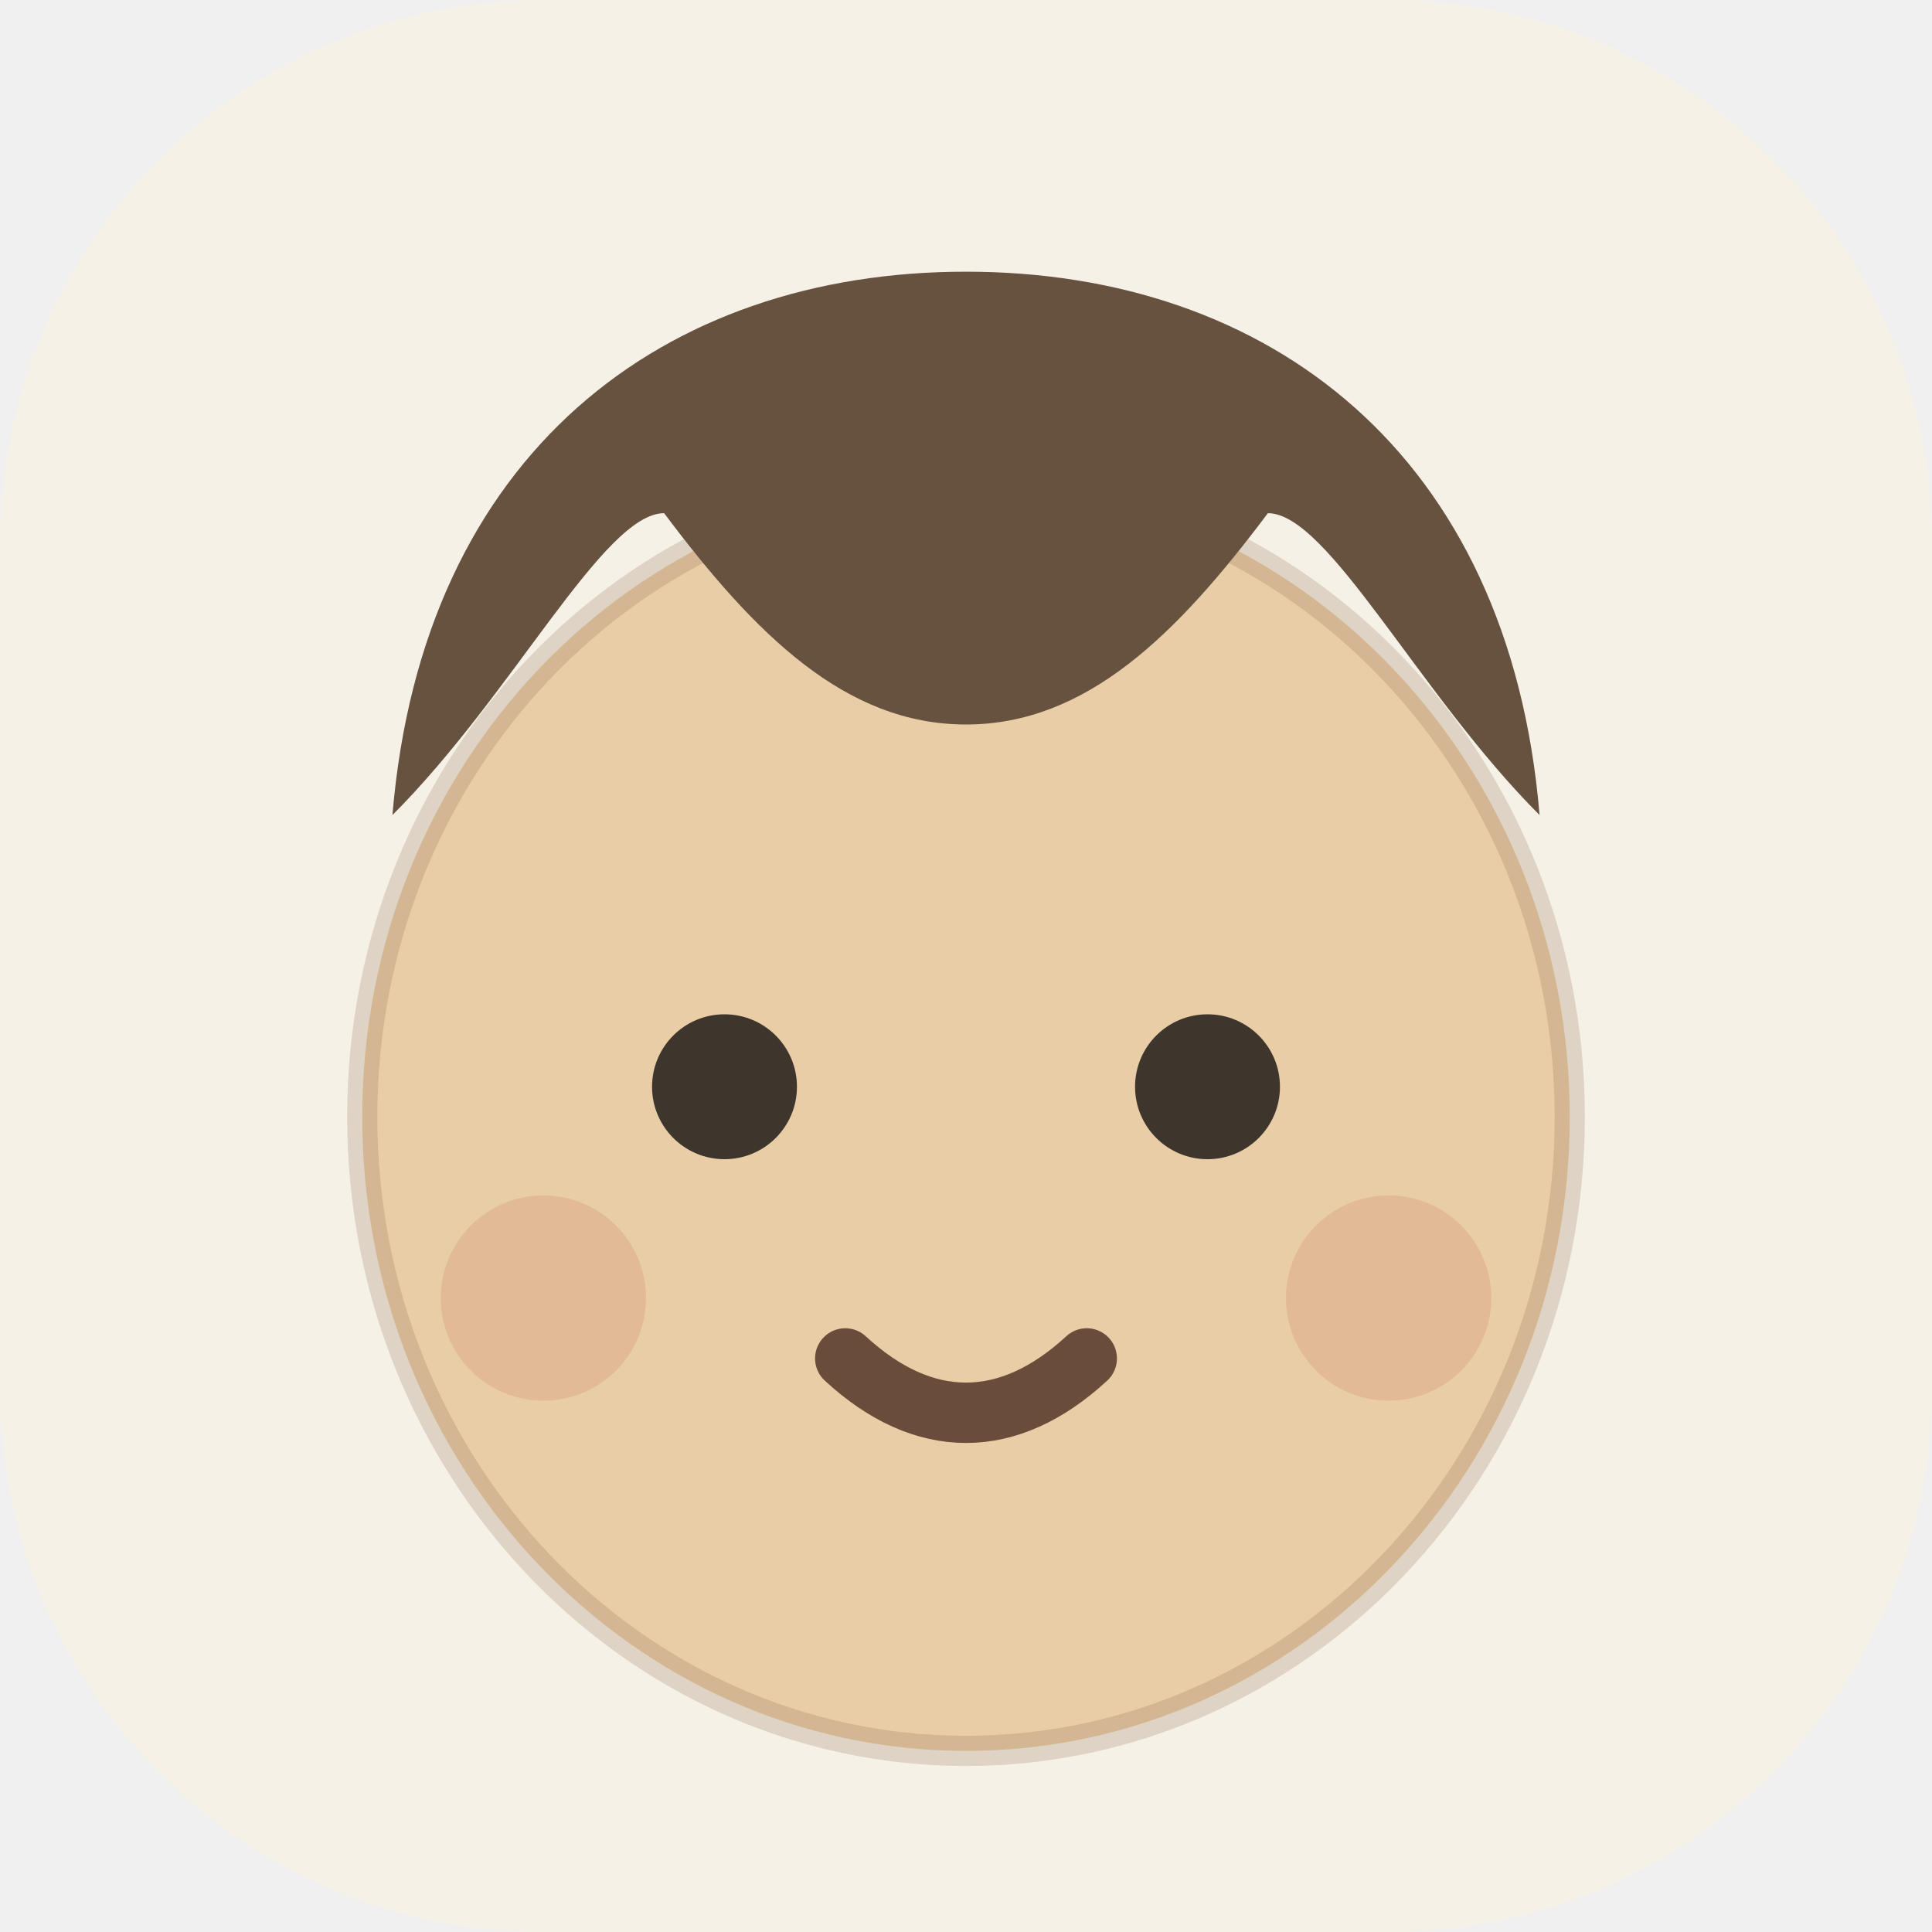
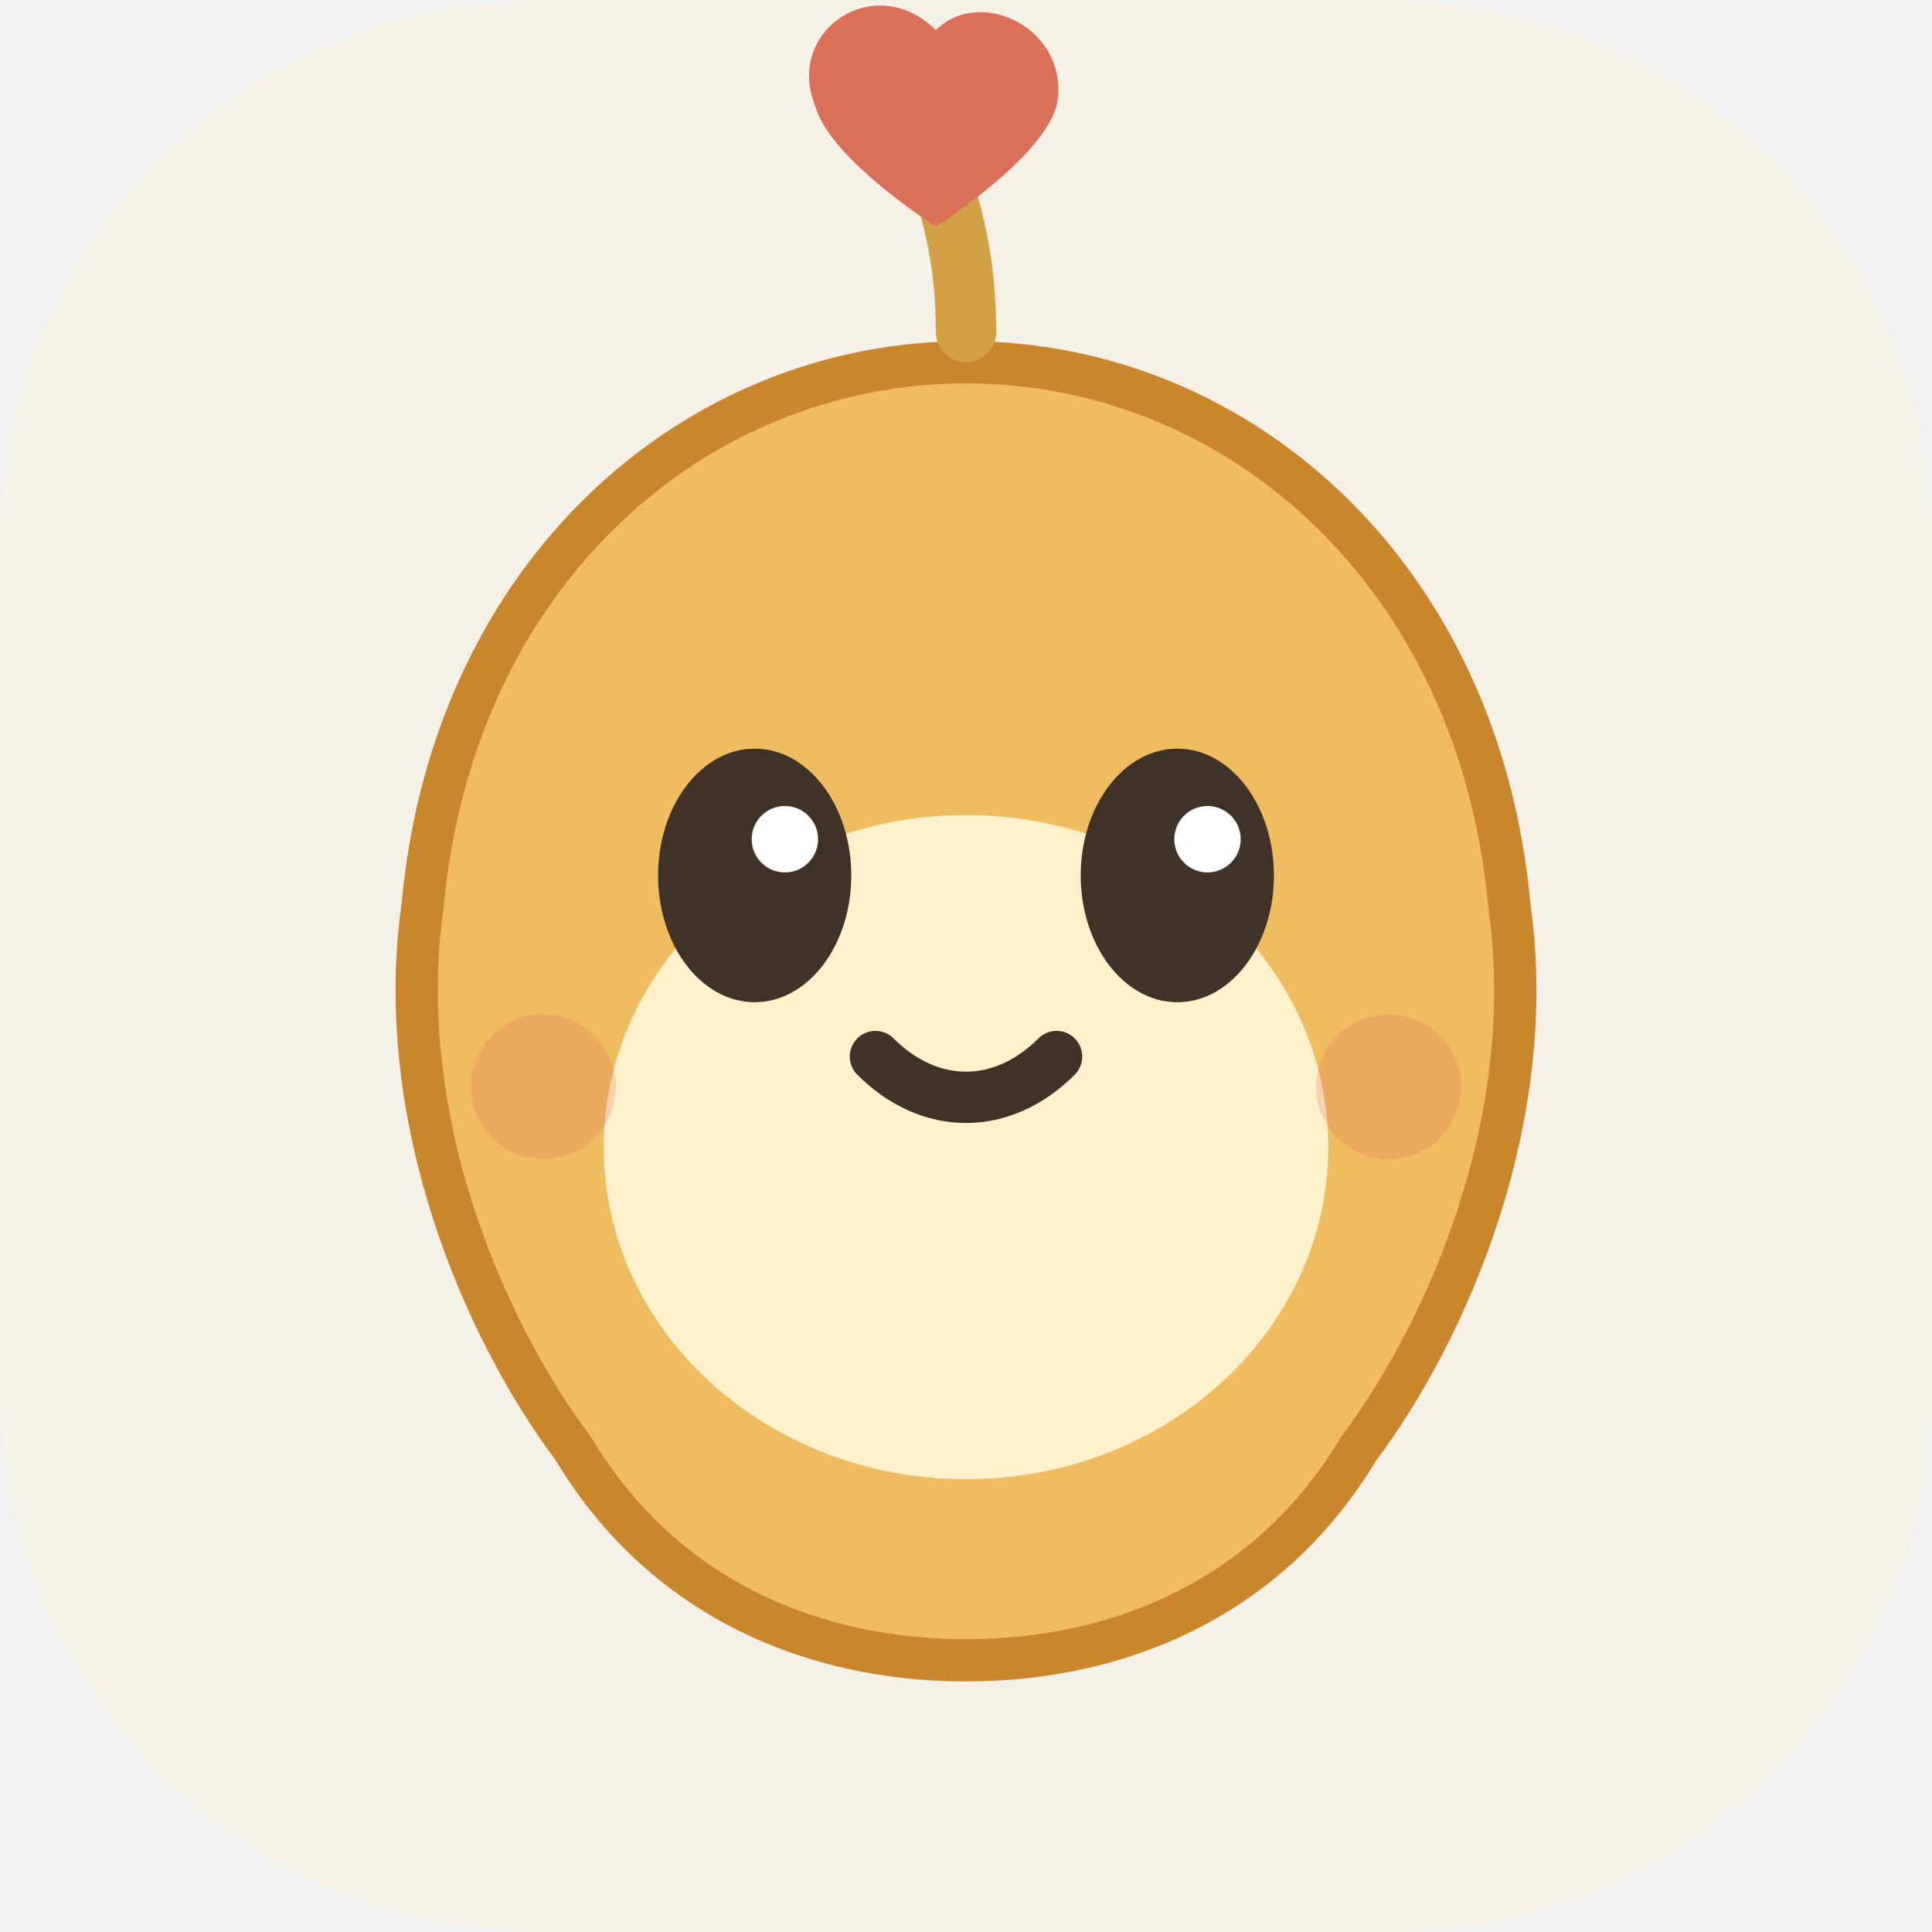
<svg xmlns="http://www.w3.org/2000/svg" viewBox="0 0 64 64">
  <rect width="64" height="64" rx="18" fill="#f6f1e7" />
-   <ellipse cx="32" cy="37" rx="20" ry="21" fill="#e9cda6" stroke="#8a6c4c" stroke-opacity=".22" />
-   <path d="M13 27c1-12 9-18 19-18s18 6 19 18c-4-4-7-10-9-10-3 4-6 7-10 7s-7-3-10-7c-2 0-5 6-9 10Z" fill="#66523f" />
-   <circle cx="24" cy="36" r="2.4" fill="#3e352c" />
-   <circle cx="40" cy="36" r="2.4" fill="#3e352c" />
-   <circle cx="18" cy="43" r="3.4" fill="#c96f4e" opacity=".2" />
-   <circle cx="46" cy="43" r="3.4" fill="#c96f4e" opacity=".2" />
-   <path d="M28 45c2.6 2.4 5.4 2.4 8 0" fill="none" stroke="#6a4c3a" stroke-width="2" stroke-linecap="round" />
+   <path d="M32 12c-9 0-17 7-18 18-1 7 2 14 5 18 3 5 8 7 13 7s10-2 13-7c3-4 6-11 5-18-1-11-9-18-18-18Z" fill="#efbd5f" stroke="#c9862d" stroke-width="1.4" />
+   <ellipse cx="32" cy="38" rx="12" ry="11" fill="#fff1cc" />
+   <ellipse cx="25" cy="29" rx="3.2" ry="4.2" fill="#403226" />
+   <ellipse cx="39" cy="29" rx="3.2" ry="4.2" fill="#403226" />
+   <circle cx="26" cy="27.8" r="1.1" fill="#fff" />
+   <circle cx="40" cy="27.8" r="1.1" fill="#fff" />
+   <circle cx="18" cy="36" r="2.4" fill="#db7058" opacity=".25" />
+   <circle cx="46" cy="36" r="2.4" fill="#db7058" opacity=".25" />
+   <path d="M29 35c1.8 1.8 4.2 1.8 6 0" fill="none" stroke="#403226" stroke-width="1.7" stroke-linecap="round" />
+   <path d="M32 11c0-5-2-6-1-9" fill="none" stroke="#d2a045" stroke-width="2" stroke-linecap="round" />
+   <path d="M31 1c-2-2-5 0-4 2.5.5 1.8 4 4 4 4s3.5-2.2 4-4C35.5 1 32.5-.5 31 1Z" fill="#db7058" />
</svg>
